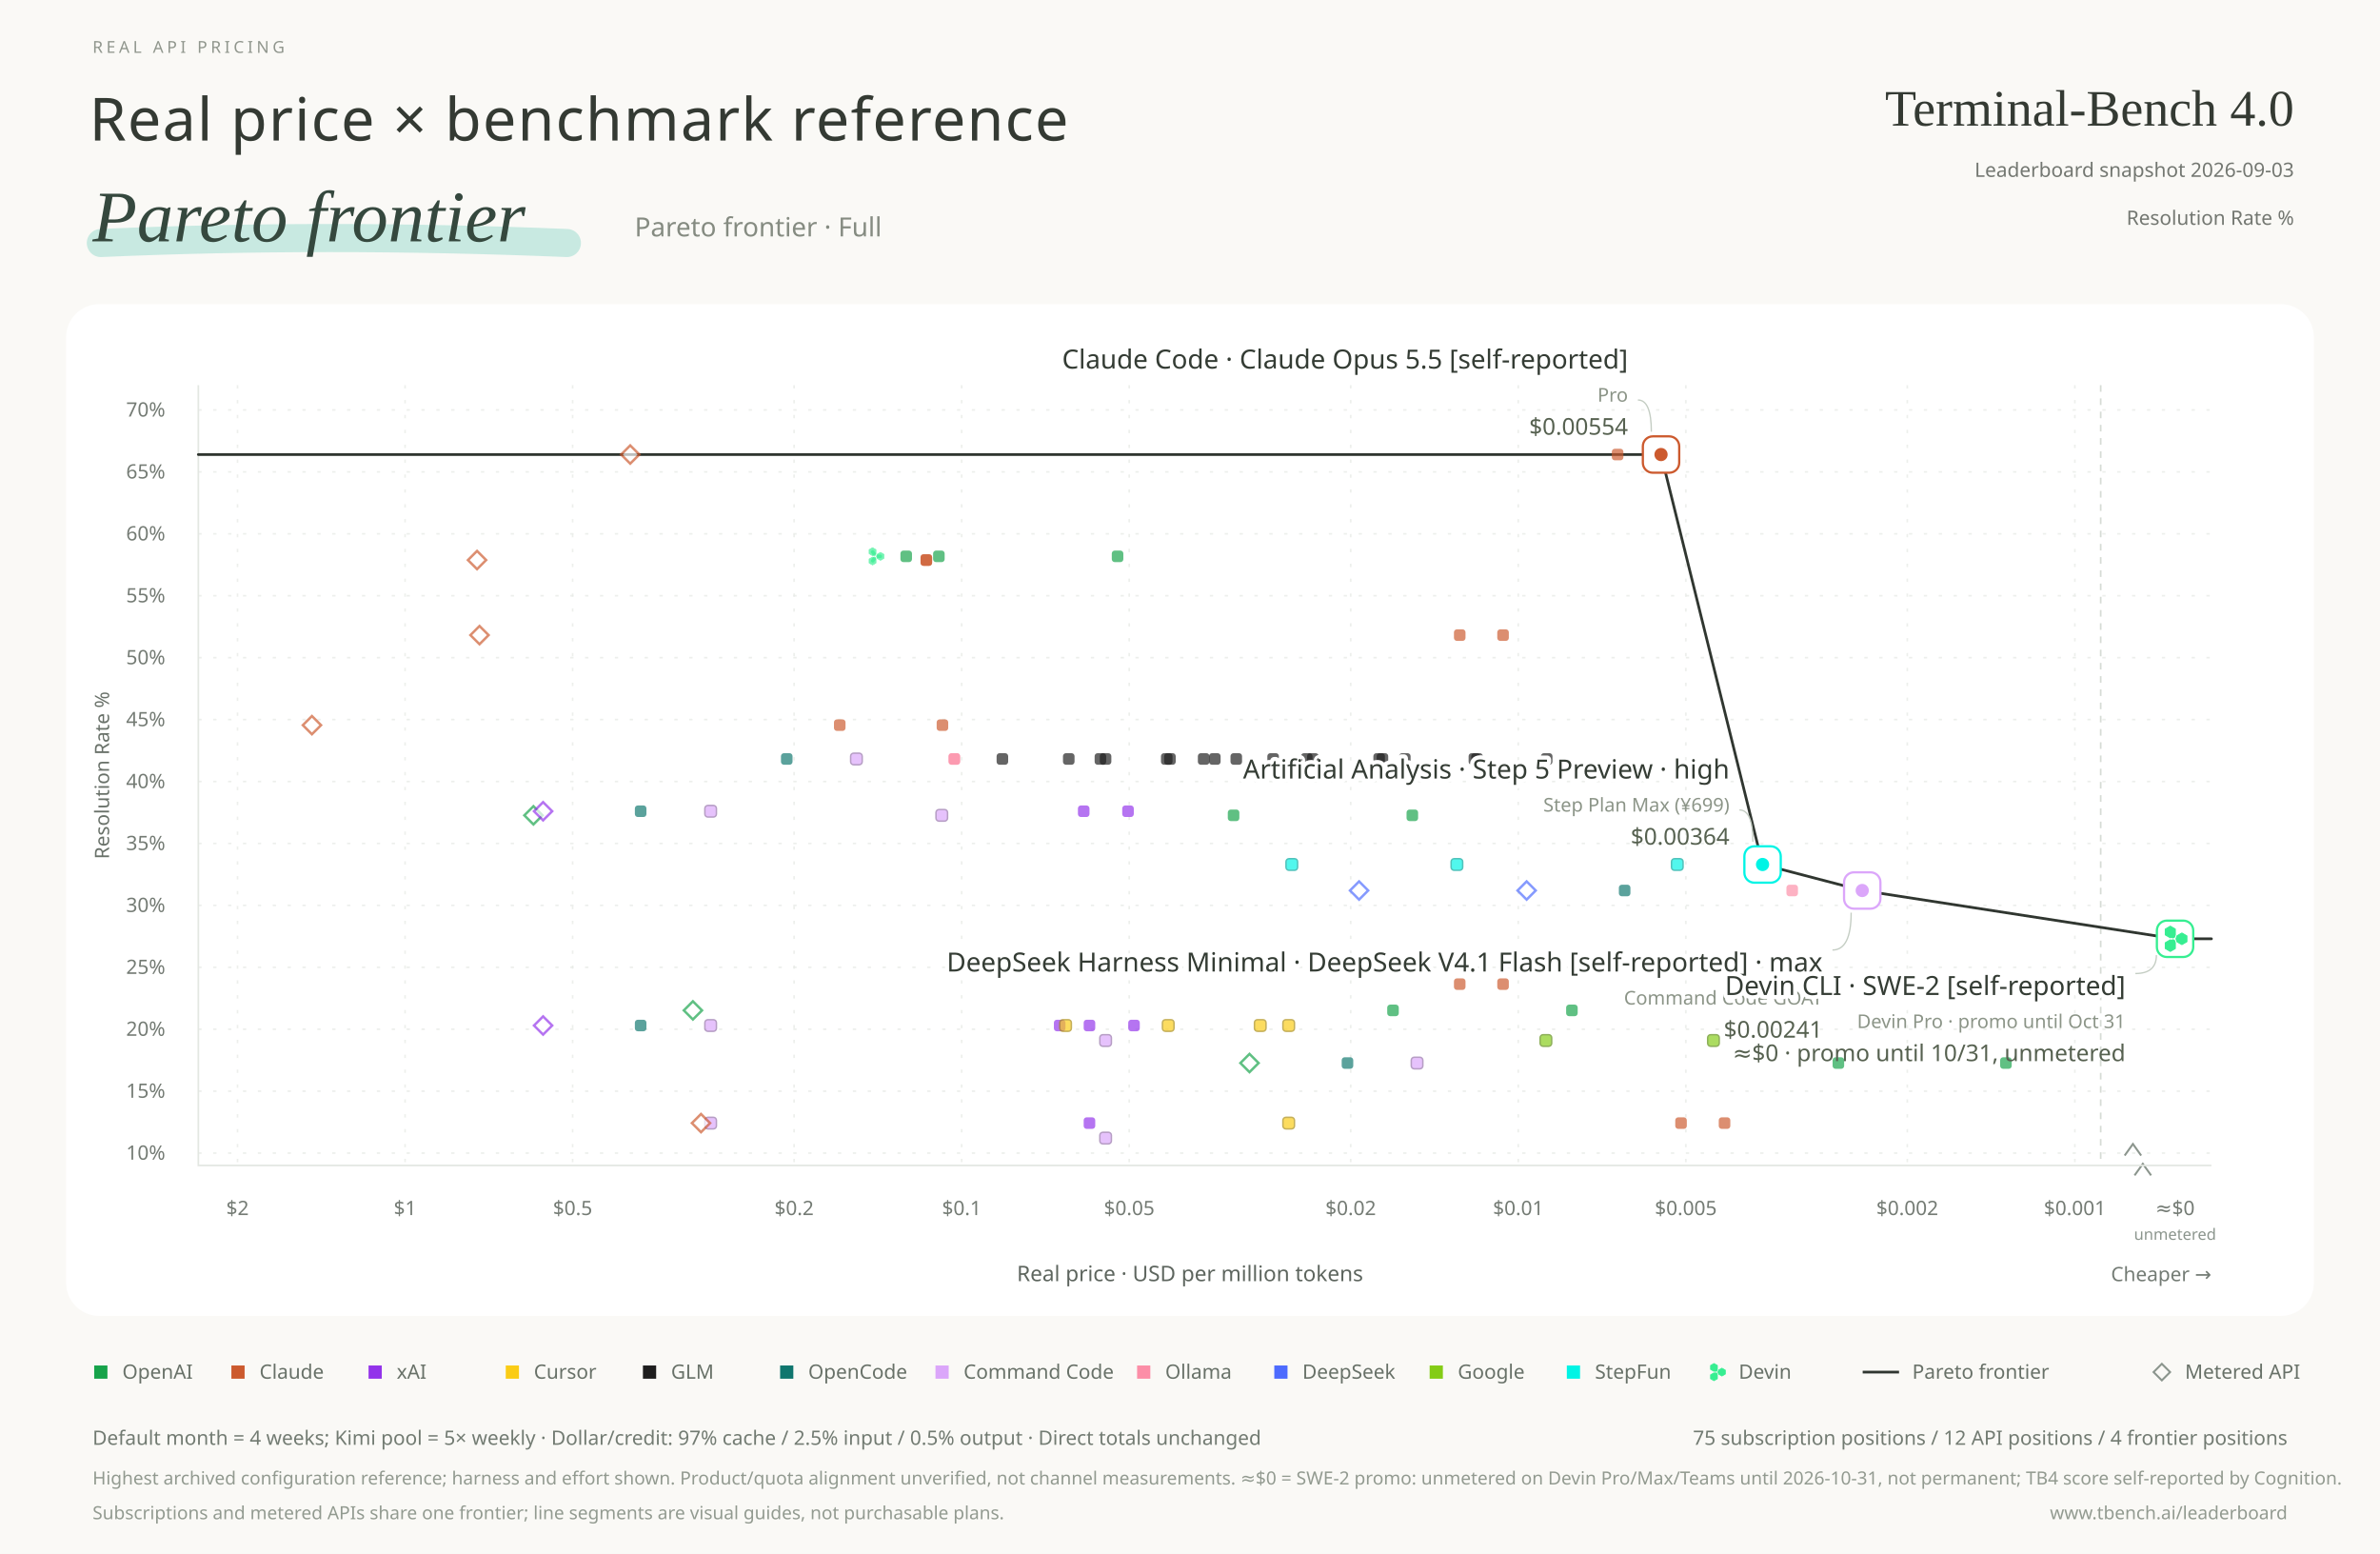
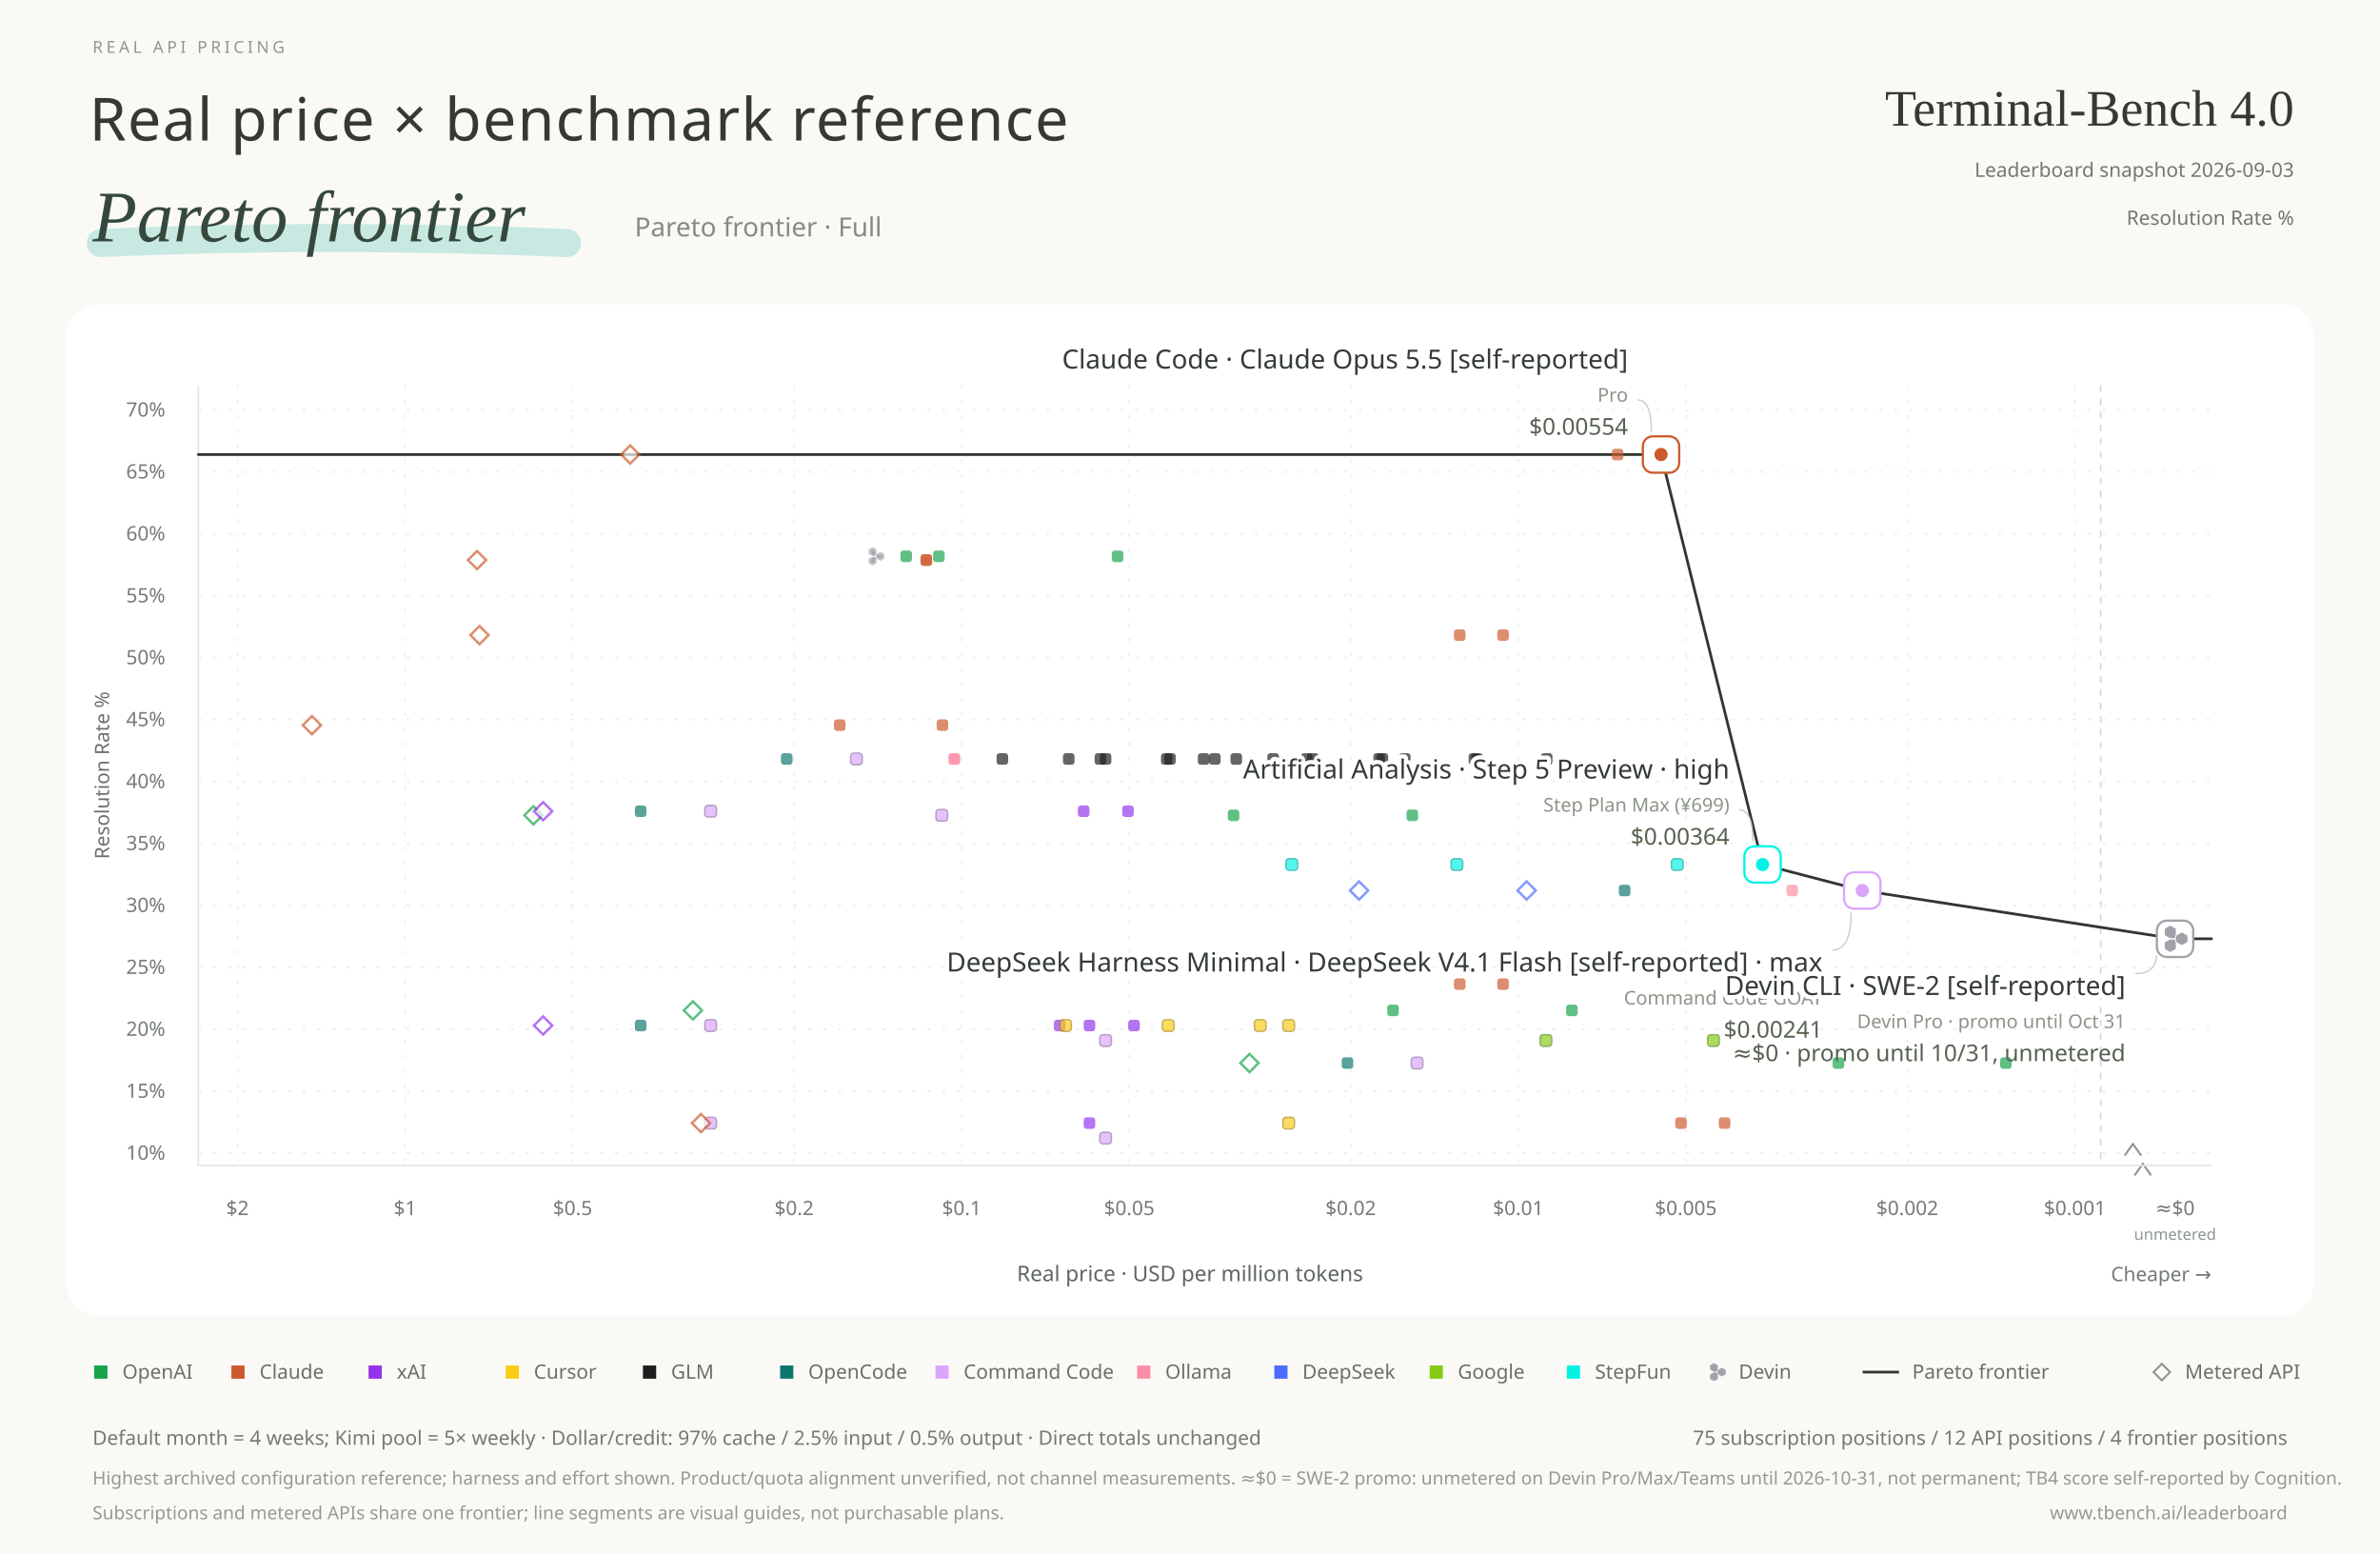
<svg xmlns="http://www.w3.org/2000/svg" width="1440" height="940" viewBox="0 0 1440 940" role="img" aria-labelledby="title desc">
  <style>text{font-family:"Microsoft YaHei","Segoe UI",sans-serif} .serif{font-family:"Times New Roman",serif} .number{font-family:"Segoe UI",sans-serif;font-variant-numeric:tabular-nums} .label-name{paint-order:stroke;stroke:#fff;stroke-width:5px;stroke-linejoin:round} .point:hover{opacity:1}</style>
  <rect width="1440" height="940" fill="#FAF9F6" />
  <text x="56.000" y="32.000" font-size="10" fill="#90968D" text-anchor="start" font-weight="400" letter-spacing="2.1">REAL API PRICING</text>
  <text x="54.000" y="85.000" font-size="36" fill="#343A33" text-anchor="start" font-weight="300" letter-spacing=".8">Real price × benchmark reference</text>
  <path d="M61 147 Q197 141 343 147" stroke="#9FDDD0" stroke-width="17" stroke-linecap="round" opacity=".55" fill="none" />
  <text x="56.000" y="146.000" font-size="44" fill="#35483E" text-anchor="start" font-weight="400" class="serif" font-style="italic">Pareto frontier</text>
  <text x="384.000" y="143.000" font-size="16" fill="#858B81" text-anchor="start" font-weight="300">Pareto frontier · Full</text>
  <text x="1388.000" y="76.000" font-size="31" fill="#343A33" text-anchor="end" font-weight="400" class="serif">Terminal-Bench 4.0</text>
  <text x="1388.000" y="107.000" font-size="12" fill="#737771" text-anchor="end" font-weight="400">Leaderboard snapshot  2026-09-03</text>
  <text x="1388.000" y="136.000" font-size="12" fill="#737771" text-anchor="end" font-weight="400">Resolution Rate %</text>
  <rect x="40" y="184" width="1360" height="612" rx="20" fill="#FFFFFF" />
  <path d="M1255.381 233V705" stroke="#E8EBE7" stroke-dasharray="2 7" opacity=".8" />
  <text x="1255.381" y="735.000" font-size="12" fill="#747B74" text-anchor="middle" font-weight="400" class="number">$0.001</text>
  <path d="M1154.004 233V705" stroke="#E8EBE7" stroke-dasharray="2 7" opacity=".8" />
  <text x="1154.004" y="735.000" font-size="12" fill="#747B74" text-anchor="middle" font-weight="400" class="number">$0.002</text>
  <path d="M1019.992 233V705" stroke="#E8EBE7" stroke-dasharray="2 7" opacity=".8" />
  <text x="1019.992" y="735.000" font-size="12" fill="#747B74" text-anchor="middle" font-weight="400" class="number">$0.005</text>
  <path d="M918.616 233V705" stroke="#E8EBE7" stroke-dasharray="2 7" opacity=".8" />
  <text x="918.616" y="735.000" font-size="12" fill="#747B74" text-anchor="middle" font-weight="400" class="number">$0.01</text>
  <path d="M817.240 233V705" stroke="#E8EBE7" stroke-dasharray="2 7" opacity=".8" />
  <text x="817.240" y="735.000" font-size="12" fill="#747B74" text-anchor="middle" font-weight="400" class="number">$0.02</text>
  <path d="M683.228 233V705" stroke="#E8EBE7" stroke-dasharray="2 7" opacity=".8" />
  <text x="683.228" y="735.000" font-size="12" fill="#747B74" text-anchor="middle" font-weight="400" class="number">$0.05</text>
  <path d="M581.852 233V705" stroke="#E8EBE7" stroke-dasharray="2 7" opacity=".8" />
  <text x="581.852" y="735.000" font-size="12" fill="#747B74" text-anchor="middle" font-weight="400" class="number">$0.1</text>
  <path d="M480.475 233V705" stroke="#E8EBE7" stroke-dasharray="2 7" opacity=".8" />
  <text x="480.475" y="735.000" font-size="12" fill="#747B74" text-anchor="middle" font-weight="400" class="number">$0.2</text>
  <path d="M346.463 233V705" stroke="#E8EBE7" stroke-dasharray="2 7" opacity=".8" />
  <text x="346.463" y="735.000" font-size="12" fill="#747B74" text-anchor="middle" font-weight="400" class="number">$0.5</text>
  <path d="M245.087 233V705" stroke="#E8EBE7" stroke-dasharray="2 7" opacity=".8" />
  <text x="245.087" y="735.000" font-size="12" fill="#747B74" text-anchor="middle" font-weight="400" class="number">$1</text>
  <path d="M143.711 233V705" stroke="#E8EBE7" stroke-dasharray="2 7" opacity=".8" />
  <text x="143.711" y="735.000" font-size="12" fill="#747B74" text-anchor="middle" font-weight="400" class="number">$2</text>
  <path d="M1271.010 233V705" stroke="#D6DBD5" stroke-dasharray="4 4" />
  <path d="M1285.505 699l5 -7 5 7M1291.505 711l5 -7 5 7" stroke="#8B958D" stroke-width="1.2" fill="none" />
  <text x="1316.000" y="735.000" font-size="12" fill="#747B74" text-anchor="middle" font-weight="400" class="number">≈$0</text>
  <text x="1316.000" y="750.000" font-size="9.5" fill="#8B958D" text-anchor="middle" font-weight="400">unmetered</text>
  <path d="M120 697.508H1338" stroke="#E8EBE7" stroke-dasharray="2 7" opacity=".8" />
  <text x="100.000" y="701.508" font-size="12" fill="#747B74" text-anchor="end" font-weight="400" class="number">10%</text>
  <path d="M120 660.048H1338" stroke="#E8EBE7" stroke-dasharray="2 7" opacity=".8" />
  <text x="100.000" y="664.048" font-size="12" fill="#747B74" text-anchor="end" font-weight="400" class="number">15%</text>
  <path d="M120 622.587H1338" stroke="#E8EBE7" stroke-dasharray="2 7" opacity=".8" />
  <text x="100.000" y="626.587" font-size="12" fill="#747B74" text-anchor="end" font-weight="400" class="number">20%</text>
  <path d="M120 585.127H1338" stroke="#E8EBE7" stroke-dasharray="2 7" opacity=".8" />
  <text x="100.000" y="589.127" font-size="12" fill="#747B74" text-anchor="end" font-weight="400" class="number">25%</text>
  <path d="M120 547.667H1338" stroke="#E8EBE7" stroke-dasharray="2 7" opacity=".8" />
  <text x="100.000" y="551.667" font-size="12" fill="#747B74" text-anchor="end" font-weight="400" class="number">30%</text>
  <path d="M120 510.206H1338" stroke="#E8EBE7" stroke-dasharray="2 7" opacity=".8" />
  <text x="100.000" y="514.206" font-size="12" fill="#747B74" text-anchor="end" font-weight="400" class="number">35%</text>
  <path d="M120 472.746H1338" stroke="#E8EBE7" stroke-dasharray="2 7" opacity=".8" />
  <text x="100.000" y="476.746" font-size="12" fill="#747B74" text-anchor="end" font-weight="400" class="number">40%</text>
  <path d="M120 435.286H1338" stroke="#E8EBE7" stroke-dasharray="2 7" opacity=".8" />
  <text x="100.000" y="439.286" font-size="12" fill="#747B74" text-anchor="end" font-weight="400" class="number">45%</text>
  <path d="M120 397.825H1338" stroke="#E8EBE7" stroke-dasharray="2 7" opacity=".8" />
  <text x="100.000" y="401.825" font-size="12" fill="#747B74" text-anchor="end" font-weight="400" class="number">50%</text>
  <path d="M120 360.365H1338" stroke="#E8EBE7" stroke-dasharray="2 7" opacity=".8" />
  <text x="100.000" y="364.365" font-size="12" fill="#747B74" text-anchor="end" font-weight="400" class="number">55%</text>
  <path d="M120 322.905H1338" stroke="#E8EBE7" stroke-dasharray="2 7" opacity=".8" />
  <text x="100.000" y="326.905" font-size="12" fill="#747B74" text-anchor="end" font-weight="400" class="number">60%</text>
  <path d="M120 285.444H1338" stroke="#E8EBE7" stroke-dasharray="2 7" opacity=".8" />
  <text x="100.000" y="289.444" font-size="12" fill="#747B74" text-anchor="end" font-weight="400" class="number">65%</text>
  <path d="M120 247.984H1338" stroke="#E8EBE7" stroke-dasharray="2 7" opacity=".8" />
  <text x="100.000" y="251.984" font-size="12" fill="#747B74" text-anchor="end" font-weight="400" class="number">70%</text>
  <path d="M120 233V705H1338" fill="none" stroke="#E3E7E2" />
  <text x="66.000" y="469.000" font-size="12" fill="#697169" text-anchor="middle" font-weight="400" transform="rotate(-90 66 469.0)">Resolution Rate %</text>
  <text x="720.000" y="775.000" font-size="13" fill="#5D655E" text-anchor="middle" font-weight="400">Real price · USD per million tokens</text>
  <text x="1338.000" y="775.000" font-size="12" fill="#737B74" text-anchor="end" font-weight="400">Cheaper →</text>
  <path id="frontier" d="M120.000,274.956 L1004.993,274.956 L1066.422,522.943 L1126.731,538.676 L1316.000,567.895 L1338.000,567.895" fill="none" stroke="#303630" stroke-width="1.65" stroke-linecap="round" stroke-linejoin="round" />
  <g class="point" data-billing="subscription" data-frontier="false" data-price="0.03247" data-score="37.27" data-x="746.367" data-y="493.199" transform="translate(746.367 493.199)">
    <rect x="-3.5" y="-3.5" width="7" height="7" rx="1.8" fill="#16A34A" opacity=".68" />
  </g>
  <g class="point" data-billing="subscription" data-frontier="false" data-price="0.0155" data-score="37.27" data-x="854.519" data-y="493.199" transform="translate(854.519 493.199)">
    <rect x="-3.5" y="-3.5" width="7" height="7" rx="1.8" fill="#16A34A" opacity=".68" />
  </g>
  <g class="point" data-billing="subscription" data-frontier="false" data-price="0.00266" data-score="17.27" data-x="1112.296" data-y="643.041" transform="translate(1112.296 643.041)">
    <rect x="-3.5" y="-3.5" width="7" height="7" rx="1.8" fill="#16A34A" opacity=".68" />
  </g>
  <g class="point" data-billing="subscription" data-frontier="false" data-price="0.00133" data-score="17.27" data-x="1213.672" data-y="643.041" transform="translate(1213.672 643.041)">
    <rect x="-3.5" y="-3.5" width="7" height="7" rx="1.8" fill="#16A34A" opacity=".68" />
  </g>
  <g class="point" data-billing="subscription" data-frontier="false" data-price="0.12579" data-score="58.18" data-x="548.294" data-y="336.540" transform="translate(548.294 336.540)">
    <rect x="-3.5" y="-3.5" width="7" height="7" rx="1.8" fill="#16A34A" opacity=".68" />
  </g>
  <g class="point" data-billing="subscription" data-frontier="false" data-price="0.05247" data-score="58.18" data-x="676.176" data-y="336.540" transform="translate(676.176 336.540)">
    <rect x="-3.5" y="-3.5" width="7" height="7" rx="1.8" fill="#16A34A" opacity=".68" />
  </g>
  <g class="point" data-billing="subscription" data-frontier="false" data-price="0.14265" data-score="58.18" data-x="529.898" data-y="336.540" transform="translate(529.898 336.540)">
-     <path d="M0.11,-1.63 L-1.97,-0.43 L-4.05,-1.63 L-4.05,-4.03 L-1.97,-5.23 L0.11,-4.03Z M0.11,4.03 L-1.97,5.23 L-4.05,4.03 L-4.05,1.63 L-1.97,0.43 L0.11,1.63Z M4.91,1.20 L2.83,2.40 L0.75,1.20 L0.75,-1.20 L2.83,-2.40 L4.91,-1.20Z" fill="#36EE91" opacity="0.68" stroke="#36EE91" stroke-width="0.43" stroke-linejoin="round" />
-     <path d="M-0.89,-1.27 L-1.87,-2.69 M-0.89,1.27 L-1.87,2.69 M1.27,0.00 L2.69,0.00" stroke="#36EE91" stroke-width="2.16" stroke-linecap="round" opacity="0.68" fill="none" />
+     <path d="M0.11,-1.63 L-1.97,-0.43 L-4.05,-1.63 L-4.05,-4.03 L-1.97,-5.23 L0.11,-4.03Z M0.11,4.03 L-1.97,5.23 L-4.05,4.03 L-4.05,1.63 L-1.97,0.43 L0.11,1.63Z M4.91,1.20 L2.83,2.40 L0.75,1.20 L0.75,-1.20 L2.83,-2.40 L4.91,-1.20Z" fill="#A1A1AA" opacity="0.68" stroke="#A1A1AA" stroke-width="0.43" stroke-linejoin="round" />
+     <path d="M-0.89,-1.27 L-1.87,-2.69 M-0.89,1.27 L-1.87,2.69 M1.27,0.00 L2.69,0.00" stroke="#A1A1AA" stroke-width="2.16" stroke-linecap="round" opacity="0.68" fill="none" />
  </g>
  <g class="point" data-billing="subscription" data-frontier="false" data-price="0.00892" data-score="19.09" data-x="935.331" data-y="629.405" transform="translate(935.331 629.405)">
    <rect x="-3.5" y="-3.5" width="7" height="7" rx="1.8" fill="#84CC16" opacity=".68" stroke="#5A8B0F" stroke-width=".9" />
  </g>
  <g class="point" data-billing="subscription" data-frontier="false" data-price="0.00446" data-score="19.09" data-x="1036.708" data-y="629.405" transform="translate(1036.708 629.405)">
    <rect x="-3.5" y="-3.5" width="7" height="7" rx="1.8" fill="#84CC16" opacity=".68" stroke="#5A8B0F" stroke-width=".9" />
  </g>
  <g class="point" data-billing="subscription" data-frontier="false" data-price="0.01065" data-score="51.82" data-x="909.406" data-y="384.190" transform="translate(909.406 384.190)">
    <rect x="-3.5" y="-3.5" width="7" height="7" rx="1.8" fill="#CC5A2E" opacity=".68" />
  </g>
  <g class="point" data-billing="subscription" data-frontier="false" data-price="0.01274" data-score="51.82" data-x="883.199" data-y="384.190" transform="translate(883.199 384.190)">
    <rect x="-3.5" y="-3.5" width="7" height="7" rx="1.8" fill="#CC5A2E" opacity=".68" />
  </g>
  <g class="point" data-billing="subscription" data-frontier="false" data-price="0.11574" data-score="57.88" data-x="560.473" data-y="338.788" transform="translate(560.473 338.788)">
    <rect x="-3.5" y="-3.5" width="7" height="7" rx="1.8" fill="#CC5A2E" opacity=".68" />
  </g>
  <g class="point" data-billing="subscription" data-frontier="false" data-price="0.00663" data-score="66.4" data-x="978.724" data-y="274.956" transform="translate(978.724 274.956)">
    <rect x="-3.5" y="-3.5" width="7" height="7" rx="1.8" fill="#CC5A2E" opacity=".68" />
  </g>
  <g class="point" data-billing="subscription" data-frontier="false" data-price="0.05894" data-score="20.3" data-x="659.169" data-y="620.340" transform="translate(659.169 620.340)">
    <rect x="-3.5" y="-3.5" width="7" height="7" rx="1.8" fill="#9333EA" opacity=".68" />
  </g>
  <g class="point" data-billing="subscription" data-frontier="false" data-price="0.04902" data-score="20.3" data-x="686.123" data-y="620.340" transform="translate(686.123 620.340)">
    <rect x="-3.5" y="-3.5" width="7" height="7" rx="1.8" fill="#9333EA" opacity=".68" />
  </g>
  <g class="point" data-billing="subscription" data-frontier="false" data-price="0.06667" data-score="20.3" data-x="641.146" data-y="620.340" transform="translate(641.146 620.340)">
    <rect x="-3.5" y="-3.5" width="7" height="7" rx="1.8" fill="#9333EA" opacity=".68" />
  </g>
  <g class="point" data-billing="subscription" data-frontier="false" data-price="0.06036" data-score="37.6" data-x="655.687" data-y="490.727" transform="translate(655.687 490.727)">
    <rect x="-3.5" y="-3.5" width="7" height="7" rx="1.8" fill="#9333EA" opacity=".68" />
  </g>
  <g class="point" data-billing="subscription" data-frontier="false" data-price="0.05025" data-score="37.6" data-x="682.498" data-y="490.727" transform="translate(682.498 490.727)">
    <rect x="-3.5" y="-3.5" width="7" height="7" rx="1.8" fill="#9333EA" opacity=".68" />
  </g>
  <g class="point" data-billing="subscription" data-frontier="false" data-price="0.02585" data-score="20.3" data-x="779.714" data-y="620.340" transform="translate(779.714 620.340)">
    <rect x="-3.5" y="-3.5" width="7" height="7" rx="1.8" fill="#FACC15" opacity=".68" stroke="#AA8B0E" stroke-width=".9" />
  </g>
  <g class="point" data-billing="subscription" data-frontier="false" data-price="0.06506" data-score="20.3" data-x="644.721" data-y="620.340" transform="translate(644.721 620.340)">
    <rect x="-3.5" y="-3.5" width="7" height="7" rx="1.8" fill="#FACC15" opacity=".68" stroke="#AA8B0E" stroke-width=".9" />
  </g>
  <g class="point" data-billing="subscription" data-frontier="false" data-price="0.04255" data-score="20.3" data-x="706.825" data-y="620.340" transform="translate(706.825 620.340)">
    <rect x="-3.5" y="-3.5" width="7" height="7" rx="1.8" fill="#FACC15" opacity=".68" stroke="#AA8B0E" stroke-width=".9" />
  </g>
  <g class="point" data-billing="subscription" data-frontier="false" data-price="0.02908" data-score="20.3" data-x="762.494" data-y="620.340" transform="translate(762.494 620.340)">
    <rect x="-3.5" y="-3.5" width="7" height="7" rx="1.8" fill="#FACC15" opacity=".68" stroke="#AA8B0E" stroke-width=".9" />
  </g>
  <g class="point" data-billing="subscription" data-frontier="false" data-price="0.0845" data-score="41.82" data-x="606.484" data-y="459.110" transform="translate(606.484 459.110)">
    <rect x="-3.5" y="-3.5" width="7" height="7" rx="1.8" fill="#1E1E1E" opacity=".68" />
  </g>
  <g class="point" data-billing="subscription" data-frontier="false" data-price="0.05633" data-score="41.82" data-x="665.794" data-y="459.110" transform="translate(665.794 459.110)">
    <rect x="-3.5" y="-3.5" width="7" height="7" rx="1.8" fill="#1E1E1E" opacity=".68" />
  </g>
  <g class="point" data-billing="subscription" data-frontier="false" data-price="0.04225" data-score="41.82" data-x="707.860" data-y="459.110" transform="translate(707.860 459.110)">
    <rect x="-3.5" y="-3.5" width="7" height="7" rx="1.8" fill="#1E1E1E" opacity=".68" />
  </g>
  <g class="point" data-billing="subscription" data-frontier="false" data-price="0.03509" data-score="41.82" data-x="735.018" data-y="459.110" transform="translate(735.018 459.110)">
    <rect x="-3.5" y="-3.5" width="7" height="7" rx="1.8" fill="#1E1E1E" opacity=".68" />
  </g>
  <g class="point" data-billing="subscription" data-frontier="false" data-price="0.02339" data-score="41.82" data-x="794.340" data-y="459.110" transform="translate(794.340 459.110)">
    <rect x="-3.5" y="-3.5" width="7" height="7" rx="1.8" fill="#1E1E1E" opacity=".68" />
  </g>
  <g class="point" data-billing="subscription" data-frontier="false" data-price="0.01754" data-score="41.82" data-x="836.436" data-y="459.110" transform="translate(836.436 459.110)">
    <rect x="-3.5" y="-3.5" width="7" height="7" rx="1.8" fill="#1E1E1E" opacity=".68" />
  </g>
  <g class="point" data-billing="subscription" data-frontier="false" data-price="0.06421" data-score="41.82" data-x="646.644" data-y="459.110" transform="translate(646.644 459.110)">
    <rect x="-3.5" y="-3.5" width="7" height="7" rx="1.8" fill="#1E1E1E" opacity=".68" />
  </g>
  <g class="point" data-billing="subscription" data-frontier="false" data-price="0.04281" data-score="41.82" data-x="705.934" data-y="459.110" transform="translate(705.934 459.110)">
    <rect x="-3.5" y="-3.5" width="7" height="7" rx="1.8" fill="#1E1E1E" opacity=".68" />
  </g>
  <g class="point" data-billing="subscription" data-frontier="false" data-price="0.03211" data-score="41.82" data-x="747.998" data-y="459.110" transform="translate(747.998 459.110)">
    <rect x="-3.5" y="-3.5" width="7" height="7" rx="1.8" fill="#1E1E1E" opacity=".68" />
  </g>
  <g class="point" data-billing="subscription" data-frontier="false" data-price="0.01778" data-score="41.82" data-x="834.448" data-y="459.110" transform="translate(834.448 459.110)">
    <rect x="-3.5" y="-3.5" width="7" height="7" rx="1.8" fill="#1E1E1E" opacity=".68" />
  </g>
  <g class="point" data-billing="subscription" data-frontier="false" data-price="0.01186" data-score="41.82" data-x="893.667" data-y="459.110" transform="translate(893.667 459.110)">
    <rect x="-3.5" y="-3.5" width="7" height="7" rx="1.8" fill="#1E1E1E" opacity=".68" />
  </g>
  <g class="point" data-billing="subscription" data-frontier="false" data-price="0.00889" data-score="41.82" data-x="935.824" data-y="459.110" transform="translate(935.824 459.110)">
    <rect x="-3.5" y="-3.5" width="7" height="7" rx="1.8" fill="#1E1E1E" opacity=".68" />
  </g>
  <g class="point" data-billing="subscription" data-frontier="false" data-price="0.05514" data-score="41.82" data-x="668.916" data-y="459.110" transform="translate(668.916 459.110)">
    <rect x="-3.5" y="-3.5" width="7" height="7" rx="1.8" fill="#1E1E1E" opacity=".68" />
  </g>
  <g class="point" data-billing="subscription" data-frontier="false" data-price="0.03675" data-score="41.82" data-x="728.257" data-y="459.110" transform="translate(728.257 459.110)">
    <rect x="-3.5" y="-3.5" width="7" height="7" rx="1.8" fill="#1E1E1E" opacity=".68" />
  </g>
  <g class="point" data-billing="subscription" data-frontier="false" data-price="0.02757" data-score="41.82" data-x="770.293" data-y="459.110" transform="translate(770.293 459.110)">
    <rect x="-3.5" y="-3.5" width="7" height="7" rx="1.8" fill="#1E1E1E" opacity=".68" />
  </g>
  <g class="point" data-billing="subscription" data-frontier="false" data-price="0.02399" data-score="41.82" data-x="790.635" data-y="459.110" transform="translate(790.635 459.110)">
    <rect x="-3.5" y="-3.5" width="7" height="7" rx="1.8" fill="#1E1E1E" opacity=".68" />
  </g>
  <g class="point" data-billing="subscription" data-frontier="false" data-price="0.01599" data-score="41.82" data-x="849.967" data-y="459.110" transform="translate(849.967 459.110)">
    <rect x="-3.5" y="-3.5" width="7" height="7" rx="1.8" fill="#1E1E1E" opacity=".68" />
  </g>
  <g class="point" data-billing="subscription" data-frontier="false" data-price="0.01199" data-score="41.82" data-x="892.073" data-y="459.110" transform="translate(892.073 459.110)">
    <rect x="-3.5" y="-3.5" width="7" height="7" rx="1.8" fill="#1E1E1E" opacity=".68" />
  </g>
  <g class="point" data-billing="subscription" data-frontier="false" data-price="0.37736" data-score="20.3" data-x="387.621" data-y="620.340" transform="translate(387.621 620.340)">
    <rect x="-3.5" y="-3.5" width="7" height="7" rx="1.8" fill="#0F766E" opacity=".68" />
  </g>
  <g class="point" data-billing="subscription" data-frontier="false" data-price="0.37736" data-score="37.6" data-x="387.621" data-y="490.727" transform="translate(387.621 490.727)">
    <rect x="-3.5" y="-3.5" width="7" height="7" rx="1.8" fill="#0F766E" opacity=".68" />
  </g>
  <g class="point" data-billing="subscription" data-frontier="false" data-price="0.02027" data-score="17.27" data-x="815.279" data-y="643.041" transform="translate(815.279 643.041)">
    <rect x="-3.5" y="-3.5" width="7" height="7" rx="1.8" fill="#0F766E" opacity=".68" />
  </g>
  <g class="point" data-billing="subscription" data-frontier="false" data-price="0.20619" data-score="41.82" data-x="476.017" data-y="459.110" transform="translate(476.017 459.110)">
    <rect x="-3.5" y="-3.5" width="7" height="7" rx="1.8" fill="#0F766E" opacity=".68" />
  </g>
  <g class="point" data-billing="subscription" data-frontier="false" data-price="0.00644" data-score="31.2" data-x="982.977" data-y="538.676" transform="translate(982.977 538.676)">
    <rect x="-3.5" y="-3.5" width="7" height="7" rx="1.8" fill="#0F766E" opacity=".68" />
  </g>
  <g class="point" data-billing="subscription" data-frontier="false" data-price="0.10858" data-score="37.27" data-x="569.812" data-y="493.199" transform="translate(569.812 493.199)">
    <rect x="-3.5" y="-3.5" width="7" height="7" rx="1.8" fill="#DBA6FA" opacity=".68" stroke="#9571AA" stroke-width=".9" />
  </g>
  <g class="point" data-billing="subscription" data-frontier="true" data-price="0.00241" data-score="31.2" data-x="1126.731" data-y="538.676" transform="translate(1126.731 538.676)">
    <rect x="-11" y="-11" width="22" height="22" rx="6" fill="#FFF" stroke="#DBA6FA" stroke-width="1.35" />
    <circle r="4" fill="#DBA6FA" />
  </g>
  <g class="point" data-billing="subscription" data-frontier="false" data-price="0.05513" data-score="19.09" data-x="668.943" data-y="629.405" transform="translate(668.943 629.405)">
    <rect x="-3.5" y="-3.5" width="7" height="7" rx="1.8" fill="#DBA6FA" opacity=".68" stroke="#9571AA" stroke-width=".9" />
  </g>
  <g class="point" data-billing="subscription" data-frontier="false" data-price="0.0152" data-score="17.27" data-x="857.378" data-y="643.041" transform="translate(857.378 643.041)">
    <rect x="-3.5" y="-3.5" width="7" height="7" rx="1.8" fill="#DBA6FA" opacity=".68" stroke="#9571AA" stroke-width=".9" />
  </g>
  <g class="point" data-billing="subscription" data-frontier="false" data-price="0.28249" data-score="37.6" data-x="429.970" data-y="490.727" transform="translate(429.970 490.727)">
    <rect x="-3.5" y="-3.5" width="7" height="7" rx="1.8" fill="#DBA6FA" opacity=".68" stroke="#9571AA" stroke-width=".9" />
  </g>
  <g class="point" data-billing="subscription" data-frontier="false" data-price="0.15456" data-score="41.82" data-x="518.170" data-y="459.110" transform="translate(518.170 459.110)">
    <rect x="-3.5" y="-3.5" width="7" height="7" rx="1.8" fill="#DBA6FA" opacity=".68" stroke="#9571AA" stroke-width=".9" />
  </g>
  <g class="point" data-billing="subscription" data-frontier="false" data-price="0.28249" data-score="12.42" data-x="429.970" data-y="679.377" transform="translate(429.970 679.377)">
    <rect x="-3.5" y="-3.5" width="7" height="7" rx="1.8" fill="#DBA6FA" opacity=".68" stroke="#9571AA" stroke-width=".9" />
  </g>
  <g class="point" data-billing="subscription" data-frontier="false" data-price="0.28249" data-score="20.3" data-x="429.970" data-y="620.340" transform="translate(429.970 620.340)">
    <rect x="-3.5" y="-3.5" width="7" height="7" rx="1.8" fill="#DBA6FA" opacity=".68" stroke="#9571AA" stroke-width=".9" />
  </g>
  <g class="point" data-billing="subscription" data-frontier="false" data-price="0.05513" data-score="11.21" data-x="668.943" data-y="688.443" transform="translate(668.943 688.443)">
    <rect x="-3.5" y="-3.5" width="7" height="7" rx="1.8" fill="#DBA6FA" opacity=".68" stroke="#9571AA" stroke-width=".9" />
  </g>
  <g class="point" data-billing="subscription" data-frontier="false" data-price="0.00322" data-score="31.2" data-x="1084.353" data-y="538.676" transform="translate(1084.353 538.676)">
    <rect x="-3.5" y="-3.5" width="7" height="7" rx="1.8" fill="#FC8EA7" opacity=".68" />
  </g>
  <g class="point" data-billing="subscription" data-frontier="false" data-price="0.10309" data-score="41.82" data-x="577.401" data-y="459.110" transform="translate(577.401 459.110)">
    <rect x="-3.5" y="-3.5" width="7" height="7" rx="1.8" fill="#FC8EA7" opacity=".68" />
  </g>
  <g class="point" data-billing="subscription" data-frontier="false" data-price="0.10307" data-score="41.82" data-x="577.429" data-y="459.110" transform="translate(577.429 459.110)">
    <rect x="-3.5" y="-3.5" width="7" height="7" rx="1.8" fill="#FC8EA7" opacity=".68" />
  </g>
  <g class="point" data-billing="subscription" data-frontier="false" data-price="0.02552" data-score="33.3" data-x="781.593" data-y="522.943" transform="translate(781.593 522.943)">
    <rect x="-3.5" y="-3.5" width="7" height="7" rx="1.8" fill="#00F4E5" opacity=".68" stroke="#00A69C" stroke-width=".9" />
  </g>
  <g class="point" data-billing="subscription" data-frontier="false" data-price="0.01289" data-score="33.3" data-x="881.487" data-y="522.943" transform="translate(881.487 522.943)">
    <rect x="-3.5" y="-3.5" width="7" height="7" rx="1.8" fill="#00F4E5" opacity=".68" stroke="#00A69C" stroke-width=".9" />
  </g>
  <g class="point" data-billing="subscription" data-frontier="false" data-price="0.00518" data-score="33.3" data-x="1014.820" data-y="522.943" transform="translate(1014.820 522.943)">
    <rect x="-3.5" y="-3.5" width="7" height="7" rx="1.8" fill="#00F4E5" opacity=".68" stroke="#00A69C" stroke-width=".9" />
  </g>
  <g class="point" data-billing="subscription" data-frontier="true" data-price="0.00364" data-score="33.3" data-x="1066.422" data-y="522.943" transform="translate(1066.422 522.943)">
    <rect x="-11" y="-11" width="22" height="22" rx="6" fill="#FFF" stroke="#00F4E5" stroke-width="1.35" />
    <circle r="4" fill="#00F4E5" />
  </g>
  <g class="point" data-billing="subscription" data-frontier="false" data-price="0.01679" data-score="21.52" data-x="842.827" data-y="611.199" transform="translate(842.827 611.199)">
    <rect x="-3.5" y="-3.5" width="7" height="7" rx="1.8" fill="#16A34A" opacity=".68" />
  </g>
  <g class="point" data-billing="subscription" data-frontier="false" data-price="0.00801" data-score="21.52" data-x="951.069" data-y="611.199" transform="translate(951.069 611.199)">
    <rect x="-3.5" y="-3.5" width="7" height="7" rx="1.8" fill="#16A34A" opacity=".68" />
  </g>
  <g class="point" data-billing="subscription" data-frontier="false" data-price="0.00426" data-score="12.42" data-x="1043.418" data-y="679.377" transform="translate(1043.418 679.377)">
    <rect x="-3.5" y="-3.5" width="7" height="7" rx="1.8" fill="#CC5A2E" opacity=".68" />
  </g>
  <g class="point" data-billing="subscription" data-frontier="false" data-price="0.01065" data-score="23.64" data-x="909.406" data-y="595.316" transform="translate(909.406 595.316)">
    <rect x="-3.5" y="-3.5" width="7" height="7" rx="1.8" fill="#CC5A2E" opacity=".68" />
  </g>
  <g class="point" data-billing="subscription" data-frontier="false" data-price="0.0051" data-score="12.42" data-x="1017.096" data-y="679.377" transform="translate(1017.096 679.377)">
    <rect x="-3.5" y="-3.5" width="7" height="7" rx="1.8" fill="#CC5A2E" opacity=".68" />
  </g>
  <g class="point" data-billing="subscription" data-frontier="false" data-price="0.01274" data-score="23.64" data-x="883.199" data-y="595.316" transform="translate(883.199 595.316)">
    <rect x="-3.5" y="-3.5" width="7" height="7" rx="1.8" fill="#CC5A2E" opacity=".68" />
  </g>
  <g class="point" data-billing="subscription" data-frontier="false" data-price="0.1656" data-score="44.55" data-x="508.080" data-y="438.657" transform="translate(508.080 438.657)">
    <rect x="-3.5" y="-3.5" width="7" height="7" rx="1.8" fill="#CC5A2E" opacity=".68" />
  </g>
  <g class="point" data-billing="subscription" data-frontier="false" data-price="0.10828" data-score="44.55" data-x="570.217" data-y="438.657" transform="translate(570.217 438.657)">
    <rect x="-3.5" y="-3.5" width="7" height="7" rx="1.8" fill="#CC5A2E" opacity=".68" />
  </g>
  <g class="point" data-billing="subscription" data-frontier="false" data-price="0.11575" data-score="57.88" data-x="560.460" data-y="338.788" transform="translate(560.460 338.788)">
    <rect x="-3.5" y="-3.5" width="7" height="7" rx="1.8" fill="#CC5A2E" opacity=".68" />
  </g>
  <g class="point" data-billing="subscription" data-frontier="true" data-price="0.00554" data-score="66.4" data-x="1004.993" data-y="274.956" transform="translate(1004.993 274.956)">
    <rect x="-11" y="-11" width="22" height="22" rx="6" fill="#FFF" stroke="#CC5A2E" stroke-width="1.35" />
    <circle r="4" fill="#CC5A2E" />
  </g>
  <g class="point" data-billing="subscription" data-frontier="false" data-price="0.10989" data-score="58.18" data-x="568.058" data-y="336.540" transform="translate(568.058 336.540)">
    <rect x="-3.5" y="-3.5" width="7" height="7" rx="1.8" fill="#16A34A" opacity=".68" />
  </g>
  <g class="point" data-billing="subscription" data-frontier="false" data-price="0.02585" data-score="12.42" data-x="779.714" data-y="679.377" transform="translate(779.714 679.377)">
    <rect x="-3.5" y="-3.5" width="7" height="7" rx="1.8" fill="#FACC15" opacity=".68" stroke="#AA8B0E" stroke-width=".9" />
  </g>
  <g class="point" data-billing="subscription" data-frontier="false" data-price="0.05894" data-score="12.42" data-x="659.169" data-y="679.377" transform="translate(659.169 679.377)">
    <rect x="-3.5" y="-3.5" width="7" height="7" rx="1.8" fill="#9333EA" opacity=".68" />
  </g>
  <g class="point" data-billing="subscription" data-frontier="true" data-price="0.0" data-score="27.3" data-x="1316.000" data-y="567.895" transform="translate(1316.000 567.895)">
-     <rect x="-11" y="-11" width="22" height="22" rx="6" fill="#FFF" stroke="#36EE91" stroke-width="1.35" />
-     <path d="M0.16,-2.38 L-2.87,-0.63 L-5.90,-2.38 L-5.90,-5.88 L-2.87,-7.63 L0.16,-5.88Z M0.16,5.88 L-2.87,7.63 L-5.90,5.88 L-5.90,2.38 L-2.87,0.63 L0.16,2.38Z M7.16,1.75 L4.13,3.50 L1.10,1.75 L1.10,-1.75 L4.13,-3.50 L7.16,-1.75Z" fill="#36EE91" opacity="1.0" stroke="#36EE91" stroke-width="0.63" stroke-linejoin="round" />
-     <path d="M-1.29,-1.86 L-2.73,-3.92 M-1.29,1.86 L-2.73,3.92 M1.86,0.00 L3.92,0.00" stroke="#36EE91" stroke-width="3.15" stroke-linecap="round" opacity="1.0" fill="none" />
+     <rect x="-11" y="-11" width="22" height="22" rx="6" fill="#FFF" stroke="#A1A1AA" stroke-width="1.35" />
+     <path d="M0.16,-2.38 L-2.87,-0.63 L-5.90,-2.38 L-5.90,-5.88 L-2.87,-7.63 L0.16,-5.88Z M0.16,5.88 L-2.87,7.63 L-5.90,5.88 L-5.90,2.38 L-2.87,0.63 L0.16,2.38Z M7.16,1.75 L4.13,3.50 L1.10,1.75 L1.10,-1.75 L4.13,-3.50 L7.16,-1.75Z" fill="#A1A1AA" opacity="1.0" stroke="#A1A1AA" stroke-width="0.63" stroke-linejoin="round" />
+     <path d="M-1.29,-1.86 L-2.73,-3.92 M-1.29,1.86 L-2.73,3.92 M1.86,0.00 L3.92,0.00" stroke="#A1A1AA" stroke-width="3.15" stroke-linecap="round" opacity="1.0" fill="none" />
  </g>
  <g class="point" data-billing="metered" data-frontier="false" data-price="0.00966" data-score="31.2" data-x="923.675" data-y="538.676" transform="translate(923.675 538.676)">
    <path d="M0 -5.5L5.5 0 0 5.5 -5.5 0Z" fill="white" stroke="#4D6BFE" stroke-width="1.5" opacity=".68" />
  </g>
  <g class="point" data-billing="metered" data-frontier="false" data-price="0.01932" data-score="31.2" data-x="822.299" data-y="538.676" transform="translate(822.299 538.676)">
    <path d="M0 -5.5L5.5 0 0 5.5 -5.5 0Z" fill="white" stroke="#4D6BFE" stroke-width="1.5" opacity=".68" />
  </g>
  <g class="point" data-billing="metered" data-frontier="false" data-price="0.588" data-score="37.27" data-x="322.752" data-y="493.199" transform="translate(322.752 493.199)">
    <path d="M0 -5.5L5.5 0 0 5.5 -5.5 0Z" fill="white" stroke="#16A34A" stroke-width="1.5" opacity=".68" />
  </g>
  <g class="point" data-billing="metered" data-frontier="false" data-price="0.565" data-score="20.3" data-x="328.588" data-y="620.340" transform="translate(328.588 620.340)">
    <path d="M0 -5.5L5.5 0 0 5.5 -5.5 0Z" fill="white" stroke="#9333EA" stroke-width="1.5" opacity=".68" />
  </g>
  <g class="point" data-billing="metered" data-frontier="false" data-price="0.565" data-score="37.6" data-x="328.588" data-y="490.727" transform="translate(328.588 490.727)">
    <path d="M0 -5.5L5.5 0 0 5.5 -5.5 0Z" fill="white" stroke="#9333EA" stroke-width="1.5" opacity=".68" />
  </g>
  <g class="point" data-billing="metered" data-frontier="false" data-price="0.735" data-score="51.82" data-x="290.117" data-y="384.190" transform="translate(290.117 384.190)">
    <path d="M0 -5.5L5.5 0 0 5.5 -5.5 0Z" fill="white" stroke="#CC5A2E" stroke-width="1.5" opacity=".68" />
  </g>
  <g class="point" data-billing="metered" data-frontier="false" data-price="0.294" data-score="12.42" data-x="424.129" data-y="679.377" transform="translate(424.129 679.377)">
    <path d="M0 -5.5L5.5 0 0 5.5 -5.5 0Z" fill="white" stroke="#CC5A2E" stroke-width="1.5" opacity=".68" />
  </g>
  <g class="point" data-billing="metered" data-frontier="false" data-price="1.47" data-score="44.55" data-x="188.740" data-y="438.657" transform="translate(188.740 438.657)">
    <path d="M0 -5.5L5.5 0 0 5.5 -5.5 0Z" fill="white" stroke="#CC5A2E" stroke-width="1.5" opacity=".68" />
  </g>
  <g class="point" data-billing="metered" data-frontier="false" data-price="0.7425" data-score="57.88" data-x="288.632" data-y="338.788" transform="translate(288.632 338.788)">
    <path d="M0 -5.5L5.5 0 0 5.5 -5.5 0Z" fill="white" stroke="#CC5A2E" stroke-width="1.5" opacity=".68" />
  </g>
  <g class="point" data-billing="metered" data-frontier="false" data-price="0.394" data-score="66.4" data-x="381.309" data-y="274.956" transform="translate(381.309 274.956)">
    <path d="M0 -5.5L5.5 0 0 5.5 -5.5 0Z" fill="white" stroke="#CC5A2E" stroke-width="1.5" opacity=".68" />
  </g>
  <g class="point" data-billing="metered" data-frontier="false" data-price="0.304" data-score="21.52" data-x="419.237" data-y="611.199" transform="translate(419.237 611.199)">
    <path d="M0 -5.5L5.5 0 0 5.5 -5.5 0Z" fill="white" stroke="#16A34A" stroke-width="1.5" opacity=".68" />
  </g>
  <g class="point" data-billing="metered" data-frontier="false" data-price="0.0304" data-score="17.27" data-x="756.001" data-y="643.041" transform="translate(756.001 643.041)">
    <path d="M0 -5.5L5.5 0 0 5.5 -5.5 0Z" fill="white" stroke="#16A34A" stroke-width="1.5" opacity=".68" />
  </g>
  <g class="front-label" data-model="claude-opus-5.5">
    <path d="M999.135,261.147Q999.135,241.956 990.993,241.956" stroke="#C4CDC3" stroke-width=".8" fill="none" />
    <text x="984.993" y="222.956" font-size="16" fill="#343C34" text-anchor="end" font-weight="400" class="label-name">Claude Code · Claude Opus 5.5 [self-reported]</text>
    <text x="984.993" y="242.956" font-size="11.5" fill="#8B9487" text-anchor="end" font-weight="400">Pro</text>
    <text x="984.993" y="262.956" font-size="14" fill="#566150" text-anchor="end" font-weight="400" class="number">$0.00554</text>
  </g>
  <g class="front-label" data-model="step-5-preview">
    <path d="M1060.563,509.134Q1060.563,489.943 1052.422,489.943" stroke="#C4CDC3" stroke-width=".8" fill="none" />
    <text x="1046.422" y="470.943" font-size="16" fill="#343C34" text-anchor="end" font-weight="400" class="label-name">Artificial Analysis · Step 5 Preview · high</text>
    <text x="1046.422" y="490.943" font-size="11.5" fill="#8B9487" text-anchor="end" font-weight="400">Step Plan Max (¥699)</text>
    <text x="1046.422" y="510.943" font-size="14" fill="#566150" text-anchor="end" font-weight="400" class="number">$0.00364</text>
  </g>
  <g class="front-label" data-model="deepseek-v4.1-flash">
    <path d="M1120.023,552.093Q1120.023,574.676 1108.731,574.676" stroke="#C4CDC3" stroke-width=".8" fill="none" />
    <text x="1102.731" y="587.676" font-size="16" fill="#343C34" text-anchor="end" font-weight="400" class="label-name">DeepSeek Harness Minimal · DeepSeek V4.1 Flash [self-reported] · max</text>
    <text x="1102.731" y="607.676" font-size="11.5" fill="#8B9487" text-anchor="end" font-weight="400">Command Code GOAT</text>
    <text x="1102.731" y="627.676" font-size="14" fill="#566150" text-anchor="end" font-weight="400" class="number">$0.00241</text>
  </g>
  <g class="front-label" data-model="swe-2">
    <path d="M1304.711,577.773Q1304.711,588.895 1292.000,588.895" stroke="#C4CDC3" stroke-width=".8" fill="none" />
    <text x="1286.000" y="601.895" font-size="16" fill="#343C34" text-anchor="end" font-weight="400" class="label-name">Devin CLI · SWE-2 [self-reported]</text>
    <text x="1286.000" y="621.895" font-size="11.5" fill="#8B9487" text-anchor="end" font-weight="400">Devin Pro · promo until Oct 31</text>
    <text x="1286.000" y="641.895" font-size="14" fill="#566150" text-anchor="end" font-weight="400" class="number">≈$0 · promo until 10/31, unmetered</text>
  </g>
  <rect x="57" y="826" width="8" height="8" fill="#16A34A" />
  <text x="74.000" y="834.000" font-size="12" fill="#687168" text-anchor="start" font-weight="400">OpenAI</text>
  <rect x="140" y="826" width="8" height="8" fill="#CC5A2E" />
  <text x="157.000" y="834.000" font-size="12" fill="#687168" text-anchor="start" font-weight="400">Claude</text>
  <rect x="223" y="826" width="8" height="8" fill="#9333EA" />
  <text x="240.000" y="834.000" font-size="12" fill="#687168" text-anchor="start" font-weight="400">xAI</text>
  <rect x="306" y="826" width="8" height="8" fill="#FACC15" />
  <text x="323.000" y="834.000" font-size="12" fill="#687168" text-anchor="start" font-weight="400">Cursor</text>
  <rect x="389" y="826" width="8" height="8" fill="#1E1E1E" />
  <text x="406.000" y="834.000" font-size="12" fill="#687168" text-anchor="start" font-weight="400">GLM</text>
  <rect x="472" y="826" width="8" height="8" fill="#0F766E" />
  <text x="489.000" y="834.000" font-size="12" fill="#687168" text-anchor="start" font-weight="400">OpenCode</text>
  <rect x="566" y="826" width="8" height="8" fill="#DBA6FA" />
  <text x="583.000" y="834.000" font-size="12" fill="#687168" text-anchor="start" font-weight="400">Command Code</text>
  <rect x="688" y="826" width="8" height="8" fill="#FC8EA7" />
  <text x="705.000" y="834.000" font-size="12" fill="#687168" text-anchor="start" font-weight="400">Ollama</text>
  <rect x="771" y="826" width="8" height="8" fill="#4D6BFE" />
  <text x="788.000" y="834.000" font-size="12" fill="#687168" text-anchor="start" font-weight="400">DeepSeek</text>
  <rect x="865" y="826" width="8" height="8" fill="#84CC16" />
  <text x="882.000" y="834.000" font-size="12" fill="#687168" text-anchor="start" font-weight="400">Google</text>
  <rect x="948" y="826" width="8" height="8" fill="#00F4E5" />
  <text x="965.000" y="834.000" font-size="12" fill="#687168" text-anchor="start" font-weight="400">StepFun</text>
-   <path d="M1039.11,828.37 L1037.03,829.57 L1034.95,828.37 L1034.95,825.97 L1037.03,824.77 L1039.11,825.97Z M1039.11,834.03 L1037.03,835.23 L1034.95,834.03 L1034.95,831.63 L1037.03,830.43 L1039.11,831.63Z M1043.91,831.20 L1041.83,832.40 L1039.75,831.20 L1039.75,828.80 L1041.83,827.60 L1043.91,828.80Z" fill="#36EE91" opacity="1.0" stroke="#36EE91" stroke-width="0.43" stroke-linejoin="round" />
-   <path d="M1038.11,828.73 L1037.13,827.31 M1038.11,831.27 L1037.13,832.69 M1040.27,830.00 L1041.69,830.00" stroke="#36EE91" stroke-width="2.16" stroke-linecap="round" opacity="1.0" fill="none" />
+   <path d="M1039.11,828.37 L1037.03,829.57 L1034.95,828.37 L1034.95,825.97 L1037.03,824.77 L1039.11,825.97Z M1039.11,834.03 L1037.03,835.23 L1034.95,834.03 L1034.95,831.63 L1037.03,830.43 L1039.11,831.63Z M1043.91,831.20 L1041.83,832.40 L1039.75,831.20 L1039.75,828.80 L1041.83,827.60 L1043.91,828.80Z" fill="#A1A1AA" opacity="1.0" stroke="#A1A1AA" stroke-width="0.43" stroke-linejoin="round" />
+   <path d="M1038.11,828.73 L1037.13,827.31 M1038.11,831.27 L1037.13,832.69 M1040.27,830.00 L1041.69,830.00" stroke="#A1A1AA" stroke-width="2.16" stroke-linecap="round" opacity="1.0" fill="none" />
  <text x="1052.000" y="834.000" font-size="12" fill="#687168" text-anchor="start" font-weight="400">Devin</text>
  <path d="M1127 830h22" stroke="#303630" stroke-width="1.65" />
  <text x="1157.000" y="834.000" font-size="12" fill="#687168" text-anchor="start" font-weight="400">Pareto frontier</text>
  <path d="M1308 825l5 5-5 5-5-5Z" fill="none" stroke="#8B958D" stroke-width="1.2" />
  <text x="1322.000" y="834.000" font-size="12" fill="#687168" text-anchor="start" font-weight="400">Metered API</text>
  <text x="56.000" y="874.000" font-size="12" fill="#727B72" text-anchor="start" font-weight="400">Default month = 4 weeks; Kimi pool = 5× weekly · Dollar/credit: 97% cache / 2.5% input / 0.5% output · Direct totals unchanged</text>
  <text x="1384.000" y="874.000" font-size="12" fill="#727B72" text-anchor="end" font-weight="400">75 subscription positions / 12 API positions / 4 frontier positions</text>
  <text x="56.000" y="898.000" font-size="11" fill="#929A90" text-anchor="start" font-weight="400">Highest archived configuration reference; harness and effort shown. Product/quota alignment unverified, not channel measurements. ≈$0 = SWE-2 promo: unmetered on Devin Pro/Max/Teams until 2026-10-31, not permanent; TB4 score self-reported by Cognition.</text>
  <text x="56.000" y="919.000" font-size="11" fill="#929A90" text-anchor="start" font-weight="400">Subscriptions and metered APIs share one frontier; line segments are visual guides, not purchasable plans.</text>
  <text x="1384.000" y="919.000" font-size="11" fill="#929A90" text-anchor="end" font-weight="400">www.tbench.ai/leaderboard</text>
</svg>
